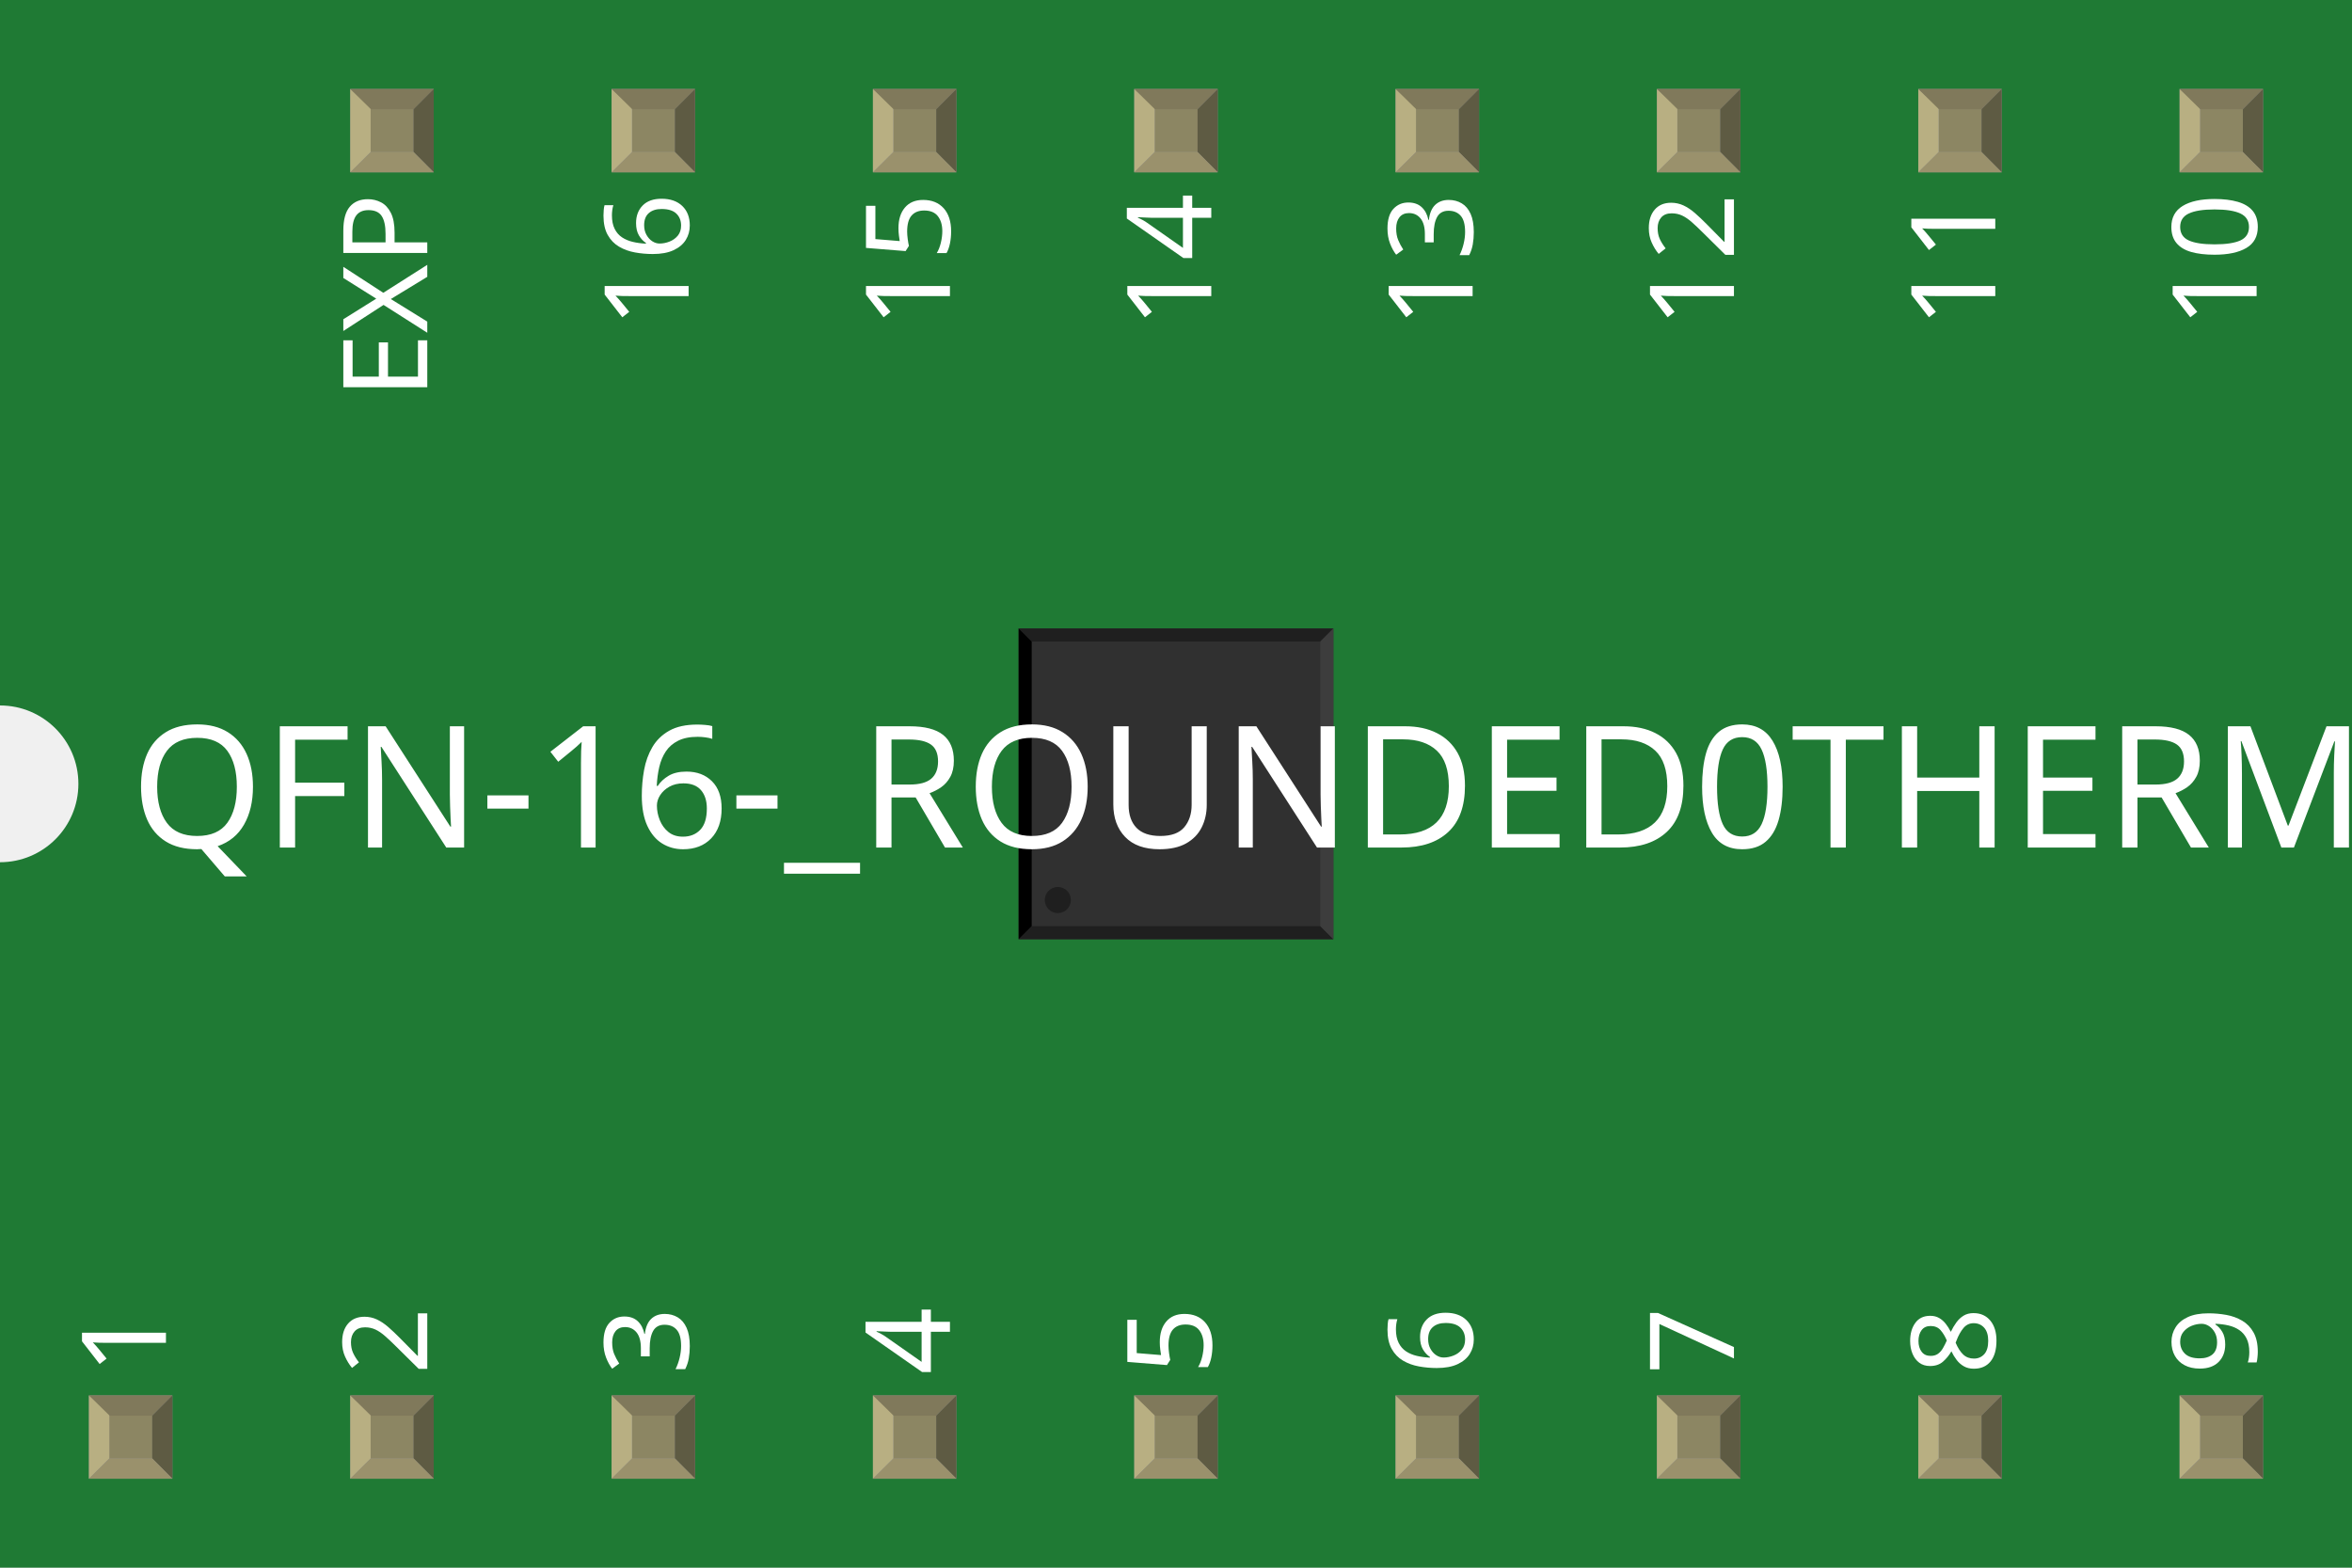
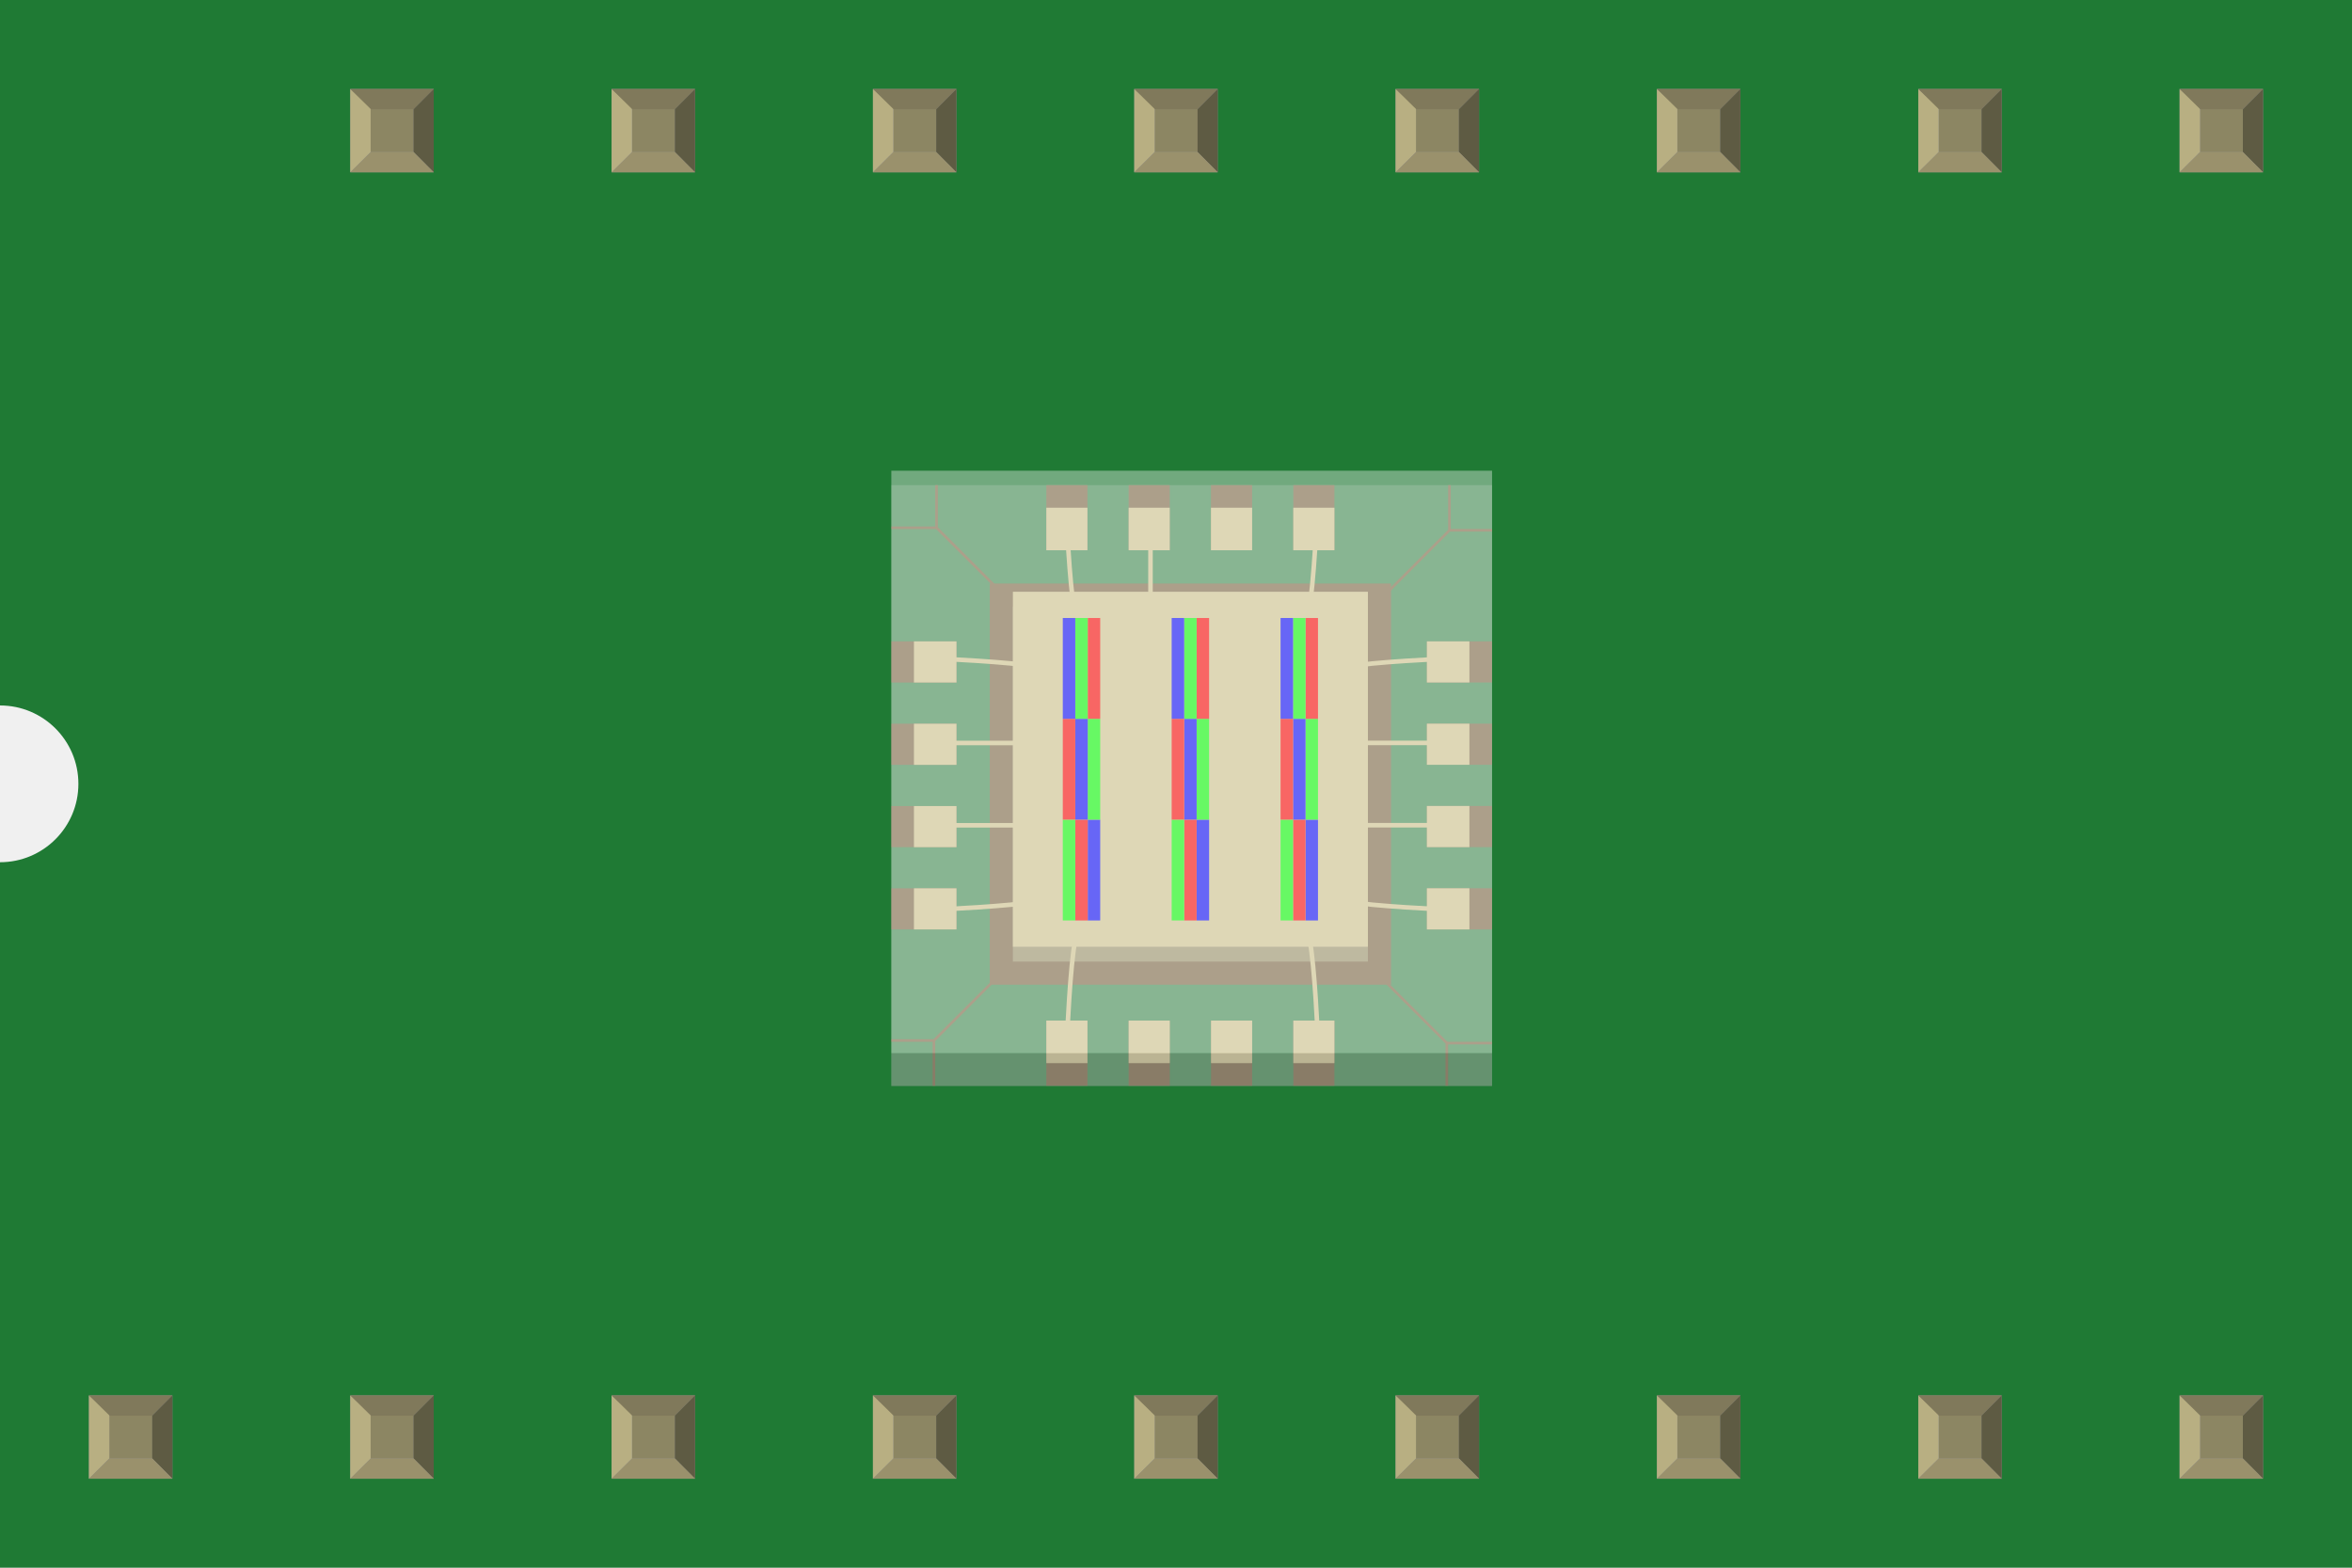
<svg xmlns="http://www.w3.org/2000/svg" width="0.9in" x="0in" version="1.2" y="0in" height="0.6in" viewBox="0 0 900 600" baseProfile="tiny">
  <g id="breadboard">
    <g id="icon">
      <path fill="#1F7A34" stroke="none" stroke-width="0" d="M0,0L0,270A30,30 0 0 1 0,330L0,600L900,600L900,0L0,0z" />
-       <g transform="translate(329.567,181.067)">
-         <g transform="matrix(0.5, 0, 0, 0.5, 60.2165, 59.4665)">
-           <rect width="31.496" x="7.677" y="63.457" fill="#8c8c8c" connectorname="1" height="13.496" stroke="none" stroke-linecap="round" stroke-width="0" />
-           <rect width="31.496" x="7.559" y="96.291" fill="#8c8c8c" connectorname="2" height="13.496" stroke="none" stroke-linecap="round" stroke-width="0" />
-           <rect width="31.496" x="7.559" y="127.787" fill="#8c8c8c" connectorname="3" height="13.496" stroke="none" stroke-linecap="round" stroke-width="0" />
-           <rect width="31.496" x="7.559" y="160.622" fill="#8c8c8c" connectorname="4" height="13.496" stroke="none" stroke-linecap="round" stroke-width="0" />
-           <rect width="13.496" x="64.591" y="199.693" fill="#8c8c8c" connectorname="5" height="31.496" stroke="none" stroke-linecap="round" stroke-width="0" />
-           <rect width="13.496" x="97.504" y="199.772" fill="#8c8c8c" connectorname="6" height="31.496" stroke="none" stroke-linecap="round" stroke-width="0" />
-           <rect width="13.496" x="129" y="199.772" fill="#8c8c8c" connectorname="7" height="31.496" stroke="none" stroke-linecap="round" stroke-width="0" />
-           <rect width="13.496" x="162.464" y="200.008" fill="#8c8c8c" connectorname="8" height="31.496" stroke="none" stroke-linecap="round" stroke-width="0" />
-           <rect width="31.496" x="201.457" y="160.543" fill="#8c8c8c" connectorname="9" height="13.496" stroke="none" stroke-linecap="round" stroke-width="0" />
-           <rect width="31.496" x="201.653" y="127.433" fill="#8c8c8c" connectorname="10" height="13.496" stroke="none" stroke-linecap="round" stroke-width="0" />
-           <rect width="31.496" x="201.653" y="95.937" fill="#8c8c8c" connectorname="11" height="13.496" stroke="none" stroke-linecap="round" stroke-width="0" />
-           <rect width="31.496" x="201.811" y="63.181" fill="#8c8c8c" connectorname="12" height="13.496" stroke="none" stroke-linecap="round" stroke-width="0" />
-           <rect width="13.496" x="162.228" y="7.37" fill="#8c8c8c" connectorname="13" height="31.496" stroke="none" stroke-linecap="round" stroke-width="0" />
-           <rect width="13.496" x="129.276" y="7.488" fill="#8c8c8c" connectorname="14" height="31.496" stroke="none" stroke-linecap="round" stroke-width="0" />
-           <rect width="13.496" x="97.779" y="7.488" fill="#8c8c8c" connectorname="15" height="31.496" stroke="none" stroke-linecap="round" stroke-width="0" />
-           <rect width="13.496" x="65.024" y="7.488" fill="#8c8c8c" connectorname="16" height="31.496" stroke="none" stroke-linecap="round" stroke-width="0" />
-           <rect width="127.165" x="56.85" y="54.85" fill="#8c8c8c" connectorname="EXP" height="127.165" stroke="none" stroke-linecap="round" stroke-width="0" />
-           <rect width="240.866" x="0" y="0" fill="#303030" height="237.866" stroke="none" stroke-width="0" />
-           <polygon fill="#1f1f1f" points="0,0 240.866,0 230.866,10 10,10" />
-           <polygon fill="#1f1f1f" points="0,237.866 240.866,237.866 230.866,227.866 10,227.866" />
-           <polygon fill="#000000" points="0,0 0,237.866 10,227.866 10,10" />
-           <polygon fill="#3d3d3d" points="240.866,0 240.866,237.866 230.866,227.866 230.866,10" />
-           <circle fill="#1f1f1f" cx="30" cy="207.866" stroke="none" r="10" stroke-width="0" />
-         </g>
-       </g>
-       <text x="50" y="324.375" font-family="OCRA" fill="white" text-anchor="start" stroke="none" id="label" stroke-width="0" font-size="65">QFN-16-_ROUNDED0THERMAL-PAD_</text>
-       <g transform="translate(63.5,526.05)">
-         <g transform="rotate(-90)">
-           <text x="0" y="0" font-family="OCRA" fill="white" text-anchor="start" stroke="none" stroke-width="0" font-size="45">1</text>
-         </g>
-       </g>
-       <g transform="translate(163.5,526.05)">
-         <g transform="rotate(-90)">
-           <text x="0" y="0" font-family="OCRA" fill="white" text-anchor="start" stroke="none" stroke-width="0" font-size="45">2</text>
-         </g>
-       </g>
-       <g transform="translate(163.5,73.95)">
-         <g transform="rotate(-90)">
-           <text x="0" y="0" font-family="OCRA" fill="white" text-anchor="end" stroke="none" stroke-width="0" font-size="45">EXP</text>
-         </g>
-       </g>
-       <g transform="translate(263.5,526.05)">
-         <g transform="rotate(-90)">
-           <text x="0" y="0" font-family="OCRA" fill="white" text-anchor="start" stroke="none" stroke-width="0" font-size="45">3</text>
-         </g>
-       </g>
-       <g transform="translate(263.5,73.95)">
-         <g transform="rotate(-90)">
-           <text x="0" y="0" font-family="OCRA" fill="white" text-anchor="end" stroke="none" stroke-width="0" font-size="45">16</text>
-         </g>
-       </g>
-       <g transform="translate(363.5,526.05)">
-         <g transform="rotate(-90)">
-           <text x="0" y="0" font-family="OCRA" fill="white" text-anchor="start" stroke="none" stroke-width="0" font-size="45">4</text>
-         </g>
-       </g>
-       <g transform="translate(363.5,73.95)">
-         <g transform="rotate(-90)">
-           <text x="0" y="0" font-family="OCRA" fill="white" text-anchor="end" stroke="none" stroke-width="0" font-size="45">15</text>
-         </g>
-       </g>
-       <g transform="translate(463.5,526.05)">
-         <g transform="rotate(-90)">
-           <text x="0" y="0" font-family="OCRA" fill="white" text-anchor="start" stroke="none" stroke-width="0" font-size="45">5</text>
-         </g>
-       </g>
-       <g transform="translate(463.5,73.95)">
-         <g transform="rotate(-90)">
-           <text x="0" y="0" font-family="OCRA" fill="white" text-anchor="end" stroke="none" stroke-width="0" font-size="45">14</text>
-         </g>
-       </g>
-       <g transform="translate(563.5,526.05)">
-         <g transform="rotate(-90)">
-           <text x="0" y="0" font-family="OCRA" fill="white" text-anchor="start" stroke="none" stroke-width="0" font-size="45">6</text>
-         </g>
-       </g>
-       <g transform="translate(563.5,73.95)">
-         <g transform="rotate(-90)">
-           <text x="0" y="0" font-family="OCRA" fill="white" text-anchor="end" stroke="none" stroke-width="0" font-size="45">13</text>
-         </g>
-       </g>
-       <g transform="translate(663.5,526.05)">
-         <g transform="rotate(-90)">
-           <text x="0" y="0" font-family="OCRA" fill="white" text-anchor="start" stroke="none" stroke-width="0" font-size="45">7</text>
-         </g>
-       </g>
-       <g transform="translate(663.5,73.95)">
-         <g transform="rotate(-90)">
-           <text x="0" y="0" font-family="OCRA" fill="white" text-anchor="end" stroke="none" stroke-width="0" font-size="45">12</text>
-         </g>
-       </g>
-       <g transform="translate(763.5,526.05)">
-         <g transform="rotate(-90)">
-           <text x="0" y="0" font-family="OCRA" fill="white" text-anchor="start" stroke="none" stroke-width="0" font-size="45">8</text>
-         </g>
-       </g>
-       <g transform="translate(763.5,73.95)">
-         <g transform="rotate(-90)">
-           <text x="0" y="0" font-family="OCRA" fill="white" text-anchor="end" stroke="none" stroke-width="0" font-size="45">11</text>
-         </g>
-       </g>
-       <g transform="translate(863.5,526.05)">
-         <g transform="rotate(-90)">
-           <text x="0" y="0" font-family="OCRA" fill="white" text-anchor="start" stroke="none" stroke-width="0" font-size="45">9</text>
-         </g>
-       </g>
-       <g transform="translate(863.5,73.95)">
-         <g transform="rotate(-90)">
-           <text x="0" y="0" font-family="OCRA" fill="white" text-anchor="end" stroke="none" stroke-width="0" font-size="45">10</text>
-         </g>
+       <g transform="translate(335.07,181.666)">
+         <rect width="229.875" x="6" opacity="0.19" y="4" fill="#E6E6E6" height="229.875" />
+         <g>
+           <rect width="15.75" x="65.306" y="208.944" fill="#7F6B48" height="24.931" />
+           <rect width="15.75" x="96.806" y="208.944" fill="#7F6B48" height="24.931" />
+           <rect width="15.736" x="128.333" y="208.944" fill="#7F6B48" height="24.931" />
+           <rect width="15.736" x="159.819" y="208.944" fill="#7F6B48" height="24.931" />
+           <rect width="15.75" x="65.306" y="208.944" fill="#D1C690" height="16.278" />
+           <rect width="15.75" x="96.806" y="208.944" fill="#D1C690" height="16.278" />
+           <rect width="15.736" x="128.333" y="208.944" fill="#D1C690" height="16.278" />
+           <rect width="15.736" x="159.819" y="208.944" fill="#D1C690" height="16.278" />
+         </g>
+         <g>
+           <rect width="15.75" x="159.806" y="4" fill="#7F6B48" height="24.931" />
+           <rect width="15.75" x="128.306" y="4" fill="#7F6B48" height="24.931" />
+           <rect width="15.736" x="96.806" y="4" fill="#7F6B48" height="24.931" />
+           <rect width="15.736" x="65.306" y="4" fill="#7F6B48" height="24.931" />
+           <rect width="15.75" x="159.806" y="12.653" fill="#D1C690" height="16.278" />
+           <rect width="15.75" x="128.306" y="12.653" fill="#D1C690" height="16.278" />
+           <rect width="15.736" x="96.806" y="12.653" fill="#D1C690" height="16.278" />
+           <rect width="15.736" x="65.306" y="12.653" fill="#D1C690" height="16.278" />
+         </g>
+         <g>
+           <rect width="24.931" x="6" y="63.806" fill="#7F6B48" height="15.75" />
+           <rect width="24.931" x="6" y="95.319" fill="#7F6B48" height="15.75" />
+           <rect width="24.931" x="6" y="126.833" fill="#7F6B48" height="15.736" />
+           <rect width="24.931" x="6" y="158.319" fill="#7F6B48" height="15.736" />
+           <rect width="16.278" x="14.653" y="63.806" fill="#D1C690" height="15.75" />
+           <rect width="16.278" x="14.653" y="95.319" fill="#D1C690" height="15.75" />
+           <rect width="16.278" x="14.653" y="126.833" fill="#D1C690" height="15.736" />
+           <rect width="16.278" x="14.653" y="158.319" fill="#D1C690" height="15.736" />
+         </g>
+         <g>
+           <rect width="24.931" x="210.931" y="158.306" fill="#7F6B48" height="15.75" />
+           <rect width="24.931" x="210.931" y="126.806" fill="#7F6B48" height="15.75" />
+           <rect width="24.931" x="210.931" y="95.306" fill="#7F6B48" height="15.736" />
+           <rect width="24.931" x="210.931" y="63.806" fill="#7F6B48" height="15.736" />
+           <rect width="16.278" x="210.931" y="158.306" fill="#D1C690" height="15.75" />
+           <rect width="16.278" x="210.931" y="126.806" fill="#D1C690" height="15.75" />
+           <rect width="16.278" x="210.931" y="95.306" fill="#D1C690" height="15.736" />
+           <rect width="16.278" x="210.931" y="63.806" fill="#D1C690" height="15.736" />
+         </g>
+         <g>
+           <g>
+             <g>
+               <g>
+                 <polyline fill="none" points="60.722,178.153,22.306,216.569,6,216.569" stroke="#7F6B48" stroke-miterlimit="10" />
+                 <line fill="none" stroke="#7F6B48" y1="216.569" x1="22.306" y2="233.875" x2="22.306" stroke-miterlimit="10" />
+               </g>
+               <g>
+                 <polyline fill="none" points="61.722,58.722,23.306,20.319,23.306,4" stroke="#7F6B48" stroke-miterlimit="10" />
+                 <line fill="none" stroke="#7F6B48" y1="20.319" x1="23.306" y2="20.319" x2="6" stroke-miterlimit="10" />
+               </g>
+               <g>
+                 <polyline fill="none" points="181.139,59.722,219.556,21.306,235.861,21.306" stroke="#7F6B48" stroke-miterlimit="10" />
+                 <line fill="none" stroke="#7F6B48" y1="21.306" x1="219.556" y2="4" x2="219.556" stroke-miterlimit="10" />
+               </g>
+               <g>
+                 <polyline fill="none" points="180.139,179.139,218.556,217.556,218.556,233.875" stroke="#7F6B48" stroke-miterlimit="10" />
+                 <line fill="none" stroke="#7F6B48" y1="217.556" x1="218.556" y2="217.556" x2="235.861" stroke-miterlimit="10" />
+               </g>
+             </g>
+             <rect width="153.542" x="43.667" y="41.667" fill="#7F6B48" height="153.542" />
+           </g>
+         </g>
+         <rect width="135.847" x="52.514" y="50.5" fill="#9D956C" height="135.847" />
+         <rect width="135.847" x="52.514" y="44.819" fill="#D1C690" height="135.861" />
+         <rect width="229.875" x="6" opacity="0.39" y="221.403" fill="#999999" height="12.639" />
+         <g opacity="0.93">
+           <g>
+             <g>
+               <g>
+                 <rect width="4.778" x="164.486" y="132.042" fill="#0000FF" height="38.583" />
+               </g>
+               <g>
+                 <rect width="4.778" x="159.708" y="132.042" fill="#FF0000" height="38.583" />
+               </g>
+               <g>
+                 <rect width="4.778" x="154.944" y="132.042" fill="#00FF00" height="38.583" />
+               </g>
+             </g>
+             <g>
+               <g>
+                 <rect width="4.778" x="164.486" y="93.444" fill="#00FF00" height="38.583" />
+               </g>
+               <g>
+                 <rect width="4.778" x="159.708" y="93.444" fill="#0000FF" height="38.583" />
+               </g>
+               <g>
+                 <rect width="4.778" x="154.944" y="93.444" fill="#FF0000" height="38.583" />
+               </g>
+             </g>
+             <g>
+               <g>
+                 <rect width="4.778" x="164.486" y="54.861" fill="#FF0000" height="38.583" />
+               </g>
+               <g>
+                 <rect width="4.778" x="159.708" y="54.861" fill="#00FF00" height="38.583" />
+               </g>
+               <g>
+                 <rect width="4.778" x="154.944" y="54.861" fill="#0000FF" height="38.583" />
+               </g>
+             </g>
+           </g>
+           <g>
+             <g>
+               <g>
+                 <rect width="4.778" x="122.819" y="132.042" fill="#0000FF" height="38.583" />
+               </g>
+               <g>
+                 <rect width="4.778" x="118.042" y="132.042" fill="#FF0000" height="38.583" />
+               </g>
+               <g>
+                 <rect width="4.778" x="113.278" y="132.042" fill="#00FF00" height="38.583" />
+               </g>
+             </g>
+             <g>
+               <g>
+                 <rect width="4.778" x="122.819" y="93.444" fill="#00FF00" height="38.583" />
+               </g>
+               <g>
+                 <rect width="4.778" x="118.042" y="93.444" fill="#0000FF" height="38.583" />
+               </g>
+               <g>
+                 <rect width="4.778" x="113.278" y="93.444" fill="#FF0000" height="38.583" />
+               </g>
+             </g>
+             <g>
+               <g>
+                 <rect width="4.778" x="122.819" y="54.861" fill="#FF0000" height="38.583" />
+               </g>
+               <g>
+                 <rect width="4.778" x="118.042" y="54.861" fill="#00FF00" height="38.583" />
+               </g>
+               <g>
+                 <rect width="4.778" x="113.278" y="54.861" fill="#0000FF" height="38.583" />
+               </g>
+             </g>
+           </g>
+           <g>
+             <g>
+               <g>
+                 <rect width="4.778" x="81.153" y="132.042" fill="#0000FF" height="38.583" />
+               </g>
+               <g>
+                 <rect width="4.778" x="76.375" y="132.042" fill="#FF0000" height="38.583" />
+               </g>
+               <g>
+                 <rect width="4.778" x="71.611" y="132.042" fill="#00FF00" height="38.583" />
+               </g>
+             </g>
+             <g>
+               <g>
+                 <rect width="4.778" x="81.153" y="93.444" fill="#00FF00" height="38.583" />
+               </g>
+               <g>
+                 <rect width="4.778" x="76.375" y="93.444" fill="#0000FF" height="38.583" />
+               </g>
+               <g>
+                 <rect width="4.778" x="71.611" y="93.444" fill="#FF0000" height="38.583" />
+               </g>
+             </g>
+             <g>
+               <g>
+                 <rect width="4.778" x="81.153" y="54.861" fill="#FF0000" height="38.583" />
+               </g>
+               <g>
+                 <rect width="4.778" x="76.375" y="54.861" fill="#00FF00" height="38.583" />
+               </g>
+               <g>
+                 <rect width="4.778" x="71.611" y="54.861" fill="#0000FF" height="38.583" />
+               </g>
+             </g>
+           </g>
+         </g>
+         <path fill="none" stroke="#D1C690" stroke-width="1.736" d="M73.181,216.569c0,0,1.236,-29.111,3.194,-38.417" stroke-miterlimit="10" />
+         <path fill="none" stroke="#D1C690" stroke-width="1.736" d="M169.264,216.569c0,0,-1.25,-29.111,-3.194,-38.417" stroke-miterlimit="10" />
+         <g>
+           <path fill="none" stroke="#D1C690" stroke-width="1.736" d="M23.306,70.389c0,0,29.111,1.236,38.417,3.194" stroke-miterlimit="10" />
+           <path fill="none" stroke="#D1C690" stroke-width="1.736" d="M23.306,166.458c0,0,29.111,-1.25,38.417,-3.194" stroke-miterlimit="10" />
+           <line fill="none" stroke="#D1C690" y1="102.694" stroke-width="1.736" x1="25.819" y2="102.694" x2="56.625" stroke-miterlimit="10" />
+           <line fill="none" stroke="#D1C690" y1="134.194" stroke-width="1.736" x1="25.819" y2="134.194" x2="56.625" stroke-miterlimit="10" />
+         </g>
+         <path fill="none" stroke="#D1C690" stroke-width="1.736" d="M218.556,166.458c0,0,-29.111,-1.236,-38.417,-3.181" stroke-miterlimit="10" />
+         <path fill="none" stroke="#D1C690" stroke-width="1.736" d="M218.556,70.403c0,0,-29.111,1.25,-38.417,3.194" stroke-miterlimit="10" />
+         <line fill="none" stroke="#D1C690" y1="134.167" stroke-width="1.736" x1="216.042" y2="134.167" x2="185.222" stroke-miterlimit="10" />
+         <line fill="none" stroke="#D1C690" y1="102.667" stroke-width="1.736" x1="216.042" y2="102.667" x2="185.222" stroke-miterlimit="10" />
+         <path fill="none" stroke="#D1C690" stroke-width="1.736" d="M168.958,13.556c0,0,-1.25,29.111,-3.194,38.417" stroke-miterlimit="10" />
+         <path fill="none" stroke="#D1C690" stroke-width="1.736" d="M72.903,13.556c0,0,1.25,29.111,3.194,38.417" stroke-miterlimit="10" />
+         <line fill="none" stroke="#D1C690" y1="16.056" stroke-width="1.736" x1="105.167" y2="46.875" x2="105.167" stroke-miterlimit="10" />
+         <rect width="229.875" x="6" opacity="0.39" y="-1.514" fill="#F2F2F2" height="222.917" />
      </g>
    </g>
    <g transform="translate(34.035,534.05)">
      <rect width="31.93" x="0" y="0" fill="#8D8C8C" height="31.9" id="connector0pin" />
      <rect width="16.444" x="7.792" y="7.735" fill="#8C8663" height="16.415" />
      <polygon fill="#B8AF82" points="0,31.9,7.792,24.137,7.792,6.972,0,0" />
      <polygon fill="#80795B" points="24.208,7.763,7.903,7.763,0,0,31.93,0" />
      <polygon fill="#5E5B43" points="24.208,24.137,24.208,7.763,31.93,0,31.93,31.9" />
      <polygon fill="#9A916C" points="0,31.9,7.875,24.137,24.208,24.137,31.93,31.9" />
    </g>
    <g transform="translate(134.035,534.05)">
      <rect width="31.93" x="0" y="0" fill="#8D8C8C" height="31.9" id="connector1pin" />
      <rect width="16.444" x="7.792" y="7.735" fill="#8C8663" height="16.415" />
      <polygon fill="#B8AF82" points="0,31.9,7.792,24.137,7.792,6.972,0,0" />
      <polygon fill="#80795B" points="24.208,7.763,7.903,7.763,0,0,31.93,0" />
      <polygon fill="#5E5B43" points="24.208,24.137,24.208,7.763,31.93,0,31.93,31.9" />
      <polygon fill="#9A916C" points="0,31.9,7.875,24.137,24.208,24.137,31.93,31.9" />
    </g>
    <g transform="translate(134.035,34.05)">
      <rect width="31.93" x="0" y="0" fill="#8D8C8C" height="31.9" id="connector16pin" />
      <rect width="16.444" x="7.792" y="7.735" fill="#8C8663" height="16.415" />
      <polygon fill="#B8AF82" points="0,31.9,7.792,24.137,7.792,6.972,0,0" />
      <polygon fill="#80795B" points="24.208,7.763,7.903,7.763,0,0,31.93,0" />
      <polygon fill="#5E5B43" points="24.208,24.137,24.208,7.763,31.93,0,31.93,31.9" />
      <polygon fill="#9A916C" points="0,31.9,7.875,24.137,24.208,24.137,31.93,31.9" />
    </g>
    <g transform="translate(234.035,534.05)">
      <rect width="31.93" x="0" y="0" fill="#8D8C8C" height="31.9" id="connector2pin" />
      <rect width="16.444" x="7.792" y="7.735" fill="#8C8663" height="16.415" />
      <polygon fill="#B8AF82" points="0,31.9,7.792,24.137,7.792,6.972,0,0" />
      <polygon fill="#80795B" points="24.208,7.763,7.903,7.763,0,0,31.93,0" />
      <polygon fill="#5E5B43" points="24.208,24.137,24.208,7.763,31.93,0,31.93,31.9" />
      <polygon fill="#9A916C" points="0,31.9,7.875,24.137,24.208,24.137,31.93,31.9" />
    </g>
    <g transform="translate(234.035,34.05)">
      <rect width="31.93" x="0" y="0" fill="#8D8C8C" height="31.9" id="connector15pin" />
      <rect width="16.444" x="7.792" y="7.735" fill="#8C8663" height="16.415" />
      <polygon fill="#B8AF82" points="0,31.9,7.792,24.137,7.792,6.972,0,0" />
      <polygon fill="#80795B" points="24.208,7.763,7.903,7.763,0,0,31.93,0" />
      <polygon fill="#5E5B43" points="24.208,24.137,24.208,7.763,31.93,0,31.93,31.9" />
      <polygon fill="#9A916C" points="0,31.9,7.875,24.137,24.208,24.137,31.93,31.9" />
    </g>
    <g transform="translate(334.035,534.05)">
      <rect width="31.93" x="0" y="0" fill="#8D8C8C" height="31.9" id="connector3pin" />
      <rect width="16.444" x="7.792" y="7.735" fill="#8C8663" height="16.415" />
      <polygon fill="#B8AF82" points="0,31.9,7.792,24.137,7.792,6.972,0,0" />
      <polygon fill="#80795B" points="24.208,7.763,7.903,7.763,0,0,31.93,0" />
      <polygon fill="#5E5B43" points="24.208,24.137,24.208,7.763,31.93,0,31.93,31.9" />
      <polygon fill="#9A916C" points="0,31.9,7.875,24.137,24.208,24.137,31.93,31.9" />
    </g>
    <g transform="translate(334.035,34.05)">
      <rect width="31.93" x="0" y="0" fill="#8D8C8C" height="31.9" id="connector14pin" />
      <rect width="16.444" x="7.792" y="7.735" fill="#8C8663" height="16.415" />
      <polygon fill="#B8AF82" points="0,31.9,7.792,24.137,7.792,6.972,0,0" />
      <polygon fill="#80795B" points="24.208,7.763,7.903,7.763,0,0,31.93,0" />
      <polygon fill="#5E5B43" points="24.208,24.137,24.208,7.763,31.93,0,31.93,31.9" />
      <polygon fill="#9A916C" points="0,31.9,7.875,24.137,24.208,24.137,31.93,31.9" />
    </g>
    <g transform="translate(434.035,534.05)">
      <rect width="31.93" x="0" y="0" fill="#8D8C8C" height="31.9" id="connector4pin" />
      <rect width="16.444" x="7.792" y="7.735" fill="#8C8663" height="16.415" />
      <polygon fill="#B8AF82" points="0,31.9,7.792,24.137,7.792,6.972,0,0" />
      <polygon fill="#80795B" points="24.208,7.763,7.903,7.763,0,0,31.93,0" />
      <polygon fill="#5E5B43" points="24.208,24.137,24.208,7.763,31.93,0,31.93,31.9" />
      <polygon fill="#9A916C" points="0,31.9,7.875,24.137,24.208,24.137,31.93,31.9" />
    </g>
    <g transform="translate(434.035,34.05)">
      <rect width="31.93" x="0" y="0" fill="#8D8C8C" height="31.9" id="connector13pin" />
      <rect width="16.444" x="7.792" y="7.735" fill="#8C8663" height="16.415" />
      <polygon fill="#B8AF82" points="0,31.9,7.792,24.137,7.792,6.972,0,0" />
      <polygon fill="#80795B" points="24.208,7.763,7.903,7.763,0,0,31.93,0" />
      <polygon fill="#5E5B43" points="24.208,24.137,24.208,7.763,31.93,0,31.93,31.9" />
      <polygon fill="#9A916C" points="0,31.9,7.875,24.137,24.208,24.137,31.93,31.9" />
    </g>
    <g transform="translate(534.035,534.05)">
      <rect width="31.93" x="0" y="0" fill="#8D8C8C" height="31.9" id="connector5pin" />
      <rect width="16.444" x="7.792" y="7.735" fill="#8C8663" height="16.415" />
      <polygon fill="#B8AF82" points="0,31.9,7.792,24.137,7.792,6.972,0,0" />
      <polygon fill="#80795B" points="24.208,7.763,7.903,7.763,0,0,31.93,0" />
      <polygon fill="#5E5B43" points="24.208,24.137,24.208,7.763,31.93,0,31.93,31.9" />
      <polygon fill="#9A916C" points="0,31.9,7.875,24.137,24.208,24.137,31.93,31.9" />
    </g>
    <g transform="translate(534.035,34.05)">
      <rect width="31.93" x="0" y="0" fill="#8D8C8C" height="31.9" id="connector12pin" />
      <rect width="16.444" x="7.792" y="7.735" fill="#8C8663" height="16.415" />
      <polygon fill="#B8AF82" points="0,31.9,7.792,24.137,7.792,6.972,0,0" />
      <polygon fill="#80795B" points="24.208,7.763,7.903,7.763,0,0,31.93,0" />
      <polygon fill="#5E5B43" points="24.208,24.137,24.208,7.763,31.93,0,31.93,31.9" />
      <polygon fill="#9A916C" points="0,31.9,7.875,24.137,24.208,24.137,31.93,31.9" />
    </g>
    <g transform="translate(634.035,534.05)">
      <rect width="31.93" x="0" y="0" fill="#8D8C8C" height="31.9" id="connector6pin" />
      <rect width="16.444" x="7.792" y="7.735" fill="#8C8663" height="16.415" />
      <polygon fill="#B8AF82" points="0,31.9,7.792,24.137,7.792,6.972,0,0" />
      <polygon fill="#80795B" points="24.208,7.763,7.903,7.763,0,0,31.93,0" />
      <polygon fill="#5E5B43" points="24.208,24.137,24.208,7.763,31.93,0,31.93,31.9" />
      <polygon fill="#9A916C" points="0,31.9,7.875,24.137,24.208,24.137,31.93,31.9" />
    </g>
    <g transform="translate(634.035,34.05)">
      <rect width="31.93" x="0" y="0" fill="#8D8C8C" height="31.9" id="connector11pin" />
      <rect width="16.444" x="7.792" y="7.735" fill="#8C8663" height="16.415" />
      <polygon fill="#B8AF82" points="0,31.9,7.792,24.137,7.792,6.972,0,0" />
      <polygon fill="#80795B" points="24.208,7.763,7.903,7.763,0,0,31.93,0" />
      <polygon fill="#5E5B43" points="24.208,24.137,24.208,7.763,31.93,0,31.93,31.9" />
      <polygon fill="#9A916C" points="0,31.9,7.875,24.137,24.208,24.137,31.93,31.9" />
    </g>
    <g transform="translate(734.035,534.05)">
      <rect width="31.93" x="0" y="0" fill="#8D8C8C" height="31.9" id="connector7pin" />
      <rect width="16.444" x="7.792" y="7.735" fill="#8C8663" height="16.415" />
      <polygon fill="#B8AF82" points="0,31.9,7.792,24.137,7.792,6.972,0,0" />
      <polygon fill="#80795B" points="24.208,7.763,7.903,7.763,0,0,31.93,0" />
      <polygon fill="#5E5B43" points="24.208,24.137,24.208,7.763,31.93,0,31.93,31.9" />
      <polygon fill="#9A916C" points="0,31.9,7.875,24.137,24.208,24.137,31.93,31.9" />
    </g>
    <g transform="translate(734.035,34.05)">
      <rect width="31.93" x="0" y="0" fill="#8D8C8C" height="31.9" id="connector10pin" />
      <rect width="16.444" x="7.792" y="7.735" fill="#8C8663" height="16.415" />
      <polygon fill="#B8AF82" points="0,31.9,7.792,24.137,7.792,6.972,0,0" />
      <polygon fill="#80795B" points="24.208,7.763,7.903,7.763,0,0,31.93,0" />
      <polygon fill="#5E5B43" points="24.208,24.137,24.208,7.763,31.93,0,31.93,31.9" />
      <polygon fill="#9A916C" points="0,31.9,7.875,24.137,24.208,24.137,31.93,31.9" />
    </g>
    <g transform="translate(834.035,534.05)">
      <rect width="31.93" x="0" y="0" fill="#8D8C8C" height="31.9" id="connector8pin" />
      <rect width="16.444" x="7.792" y="7.735" fill="#8C8663" height="16.415" />
      <polygon fill="#B8AF82" points="0,31.9,7.792,24.137,7.792,6.972,0,0" />
      <polygon fill="#80795B" points="24.208,7.763,7.903,7.763,0,0,31.93,0" />
      <polygon fill="#5E5B43" points="24.208,24.137,24.208,7.763,31.93,0,31.93,31.9" />
      <polygon fill="#9A916C" points="0,31.9,7.875,24.137,24.208,24.137,31.93,31.9" />
    </g>
    <g transform="translate(834.035,34.05)">
      <rect width="31.93" x="0" y="0" fill="#8D8C8C" height="31.9" id="connector9pin" />
      <rect width="16.444" x="7.792" y="7.735" fill="#8C8663" height="16.415" />
      <polygon fill="#B8AF82" points="0,31.9,7.792,24.137,7.792,6.972,0,0" />
      <polygon fill="#80795B" points="24.208,7.763,7.903,7.763,0,0,31.93,0" />
      <polygon fill="#5E5B43" points="24.208,24.137,24.208,7.763,31.93,0,31.93,31.9" />
      <polygon fill="#9A916C" points="0,31.9,7.875,24.137,24.208,24.137,31.93,31.9" />
    </g>
  </g>
</svg>
